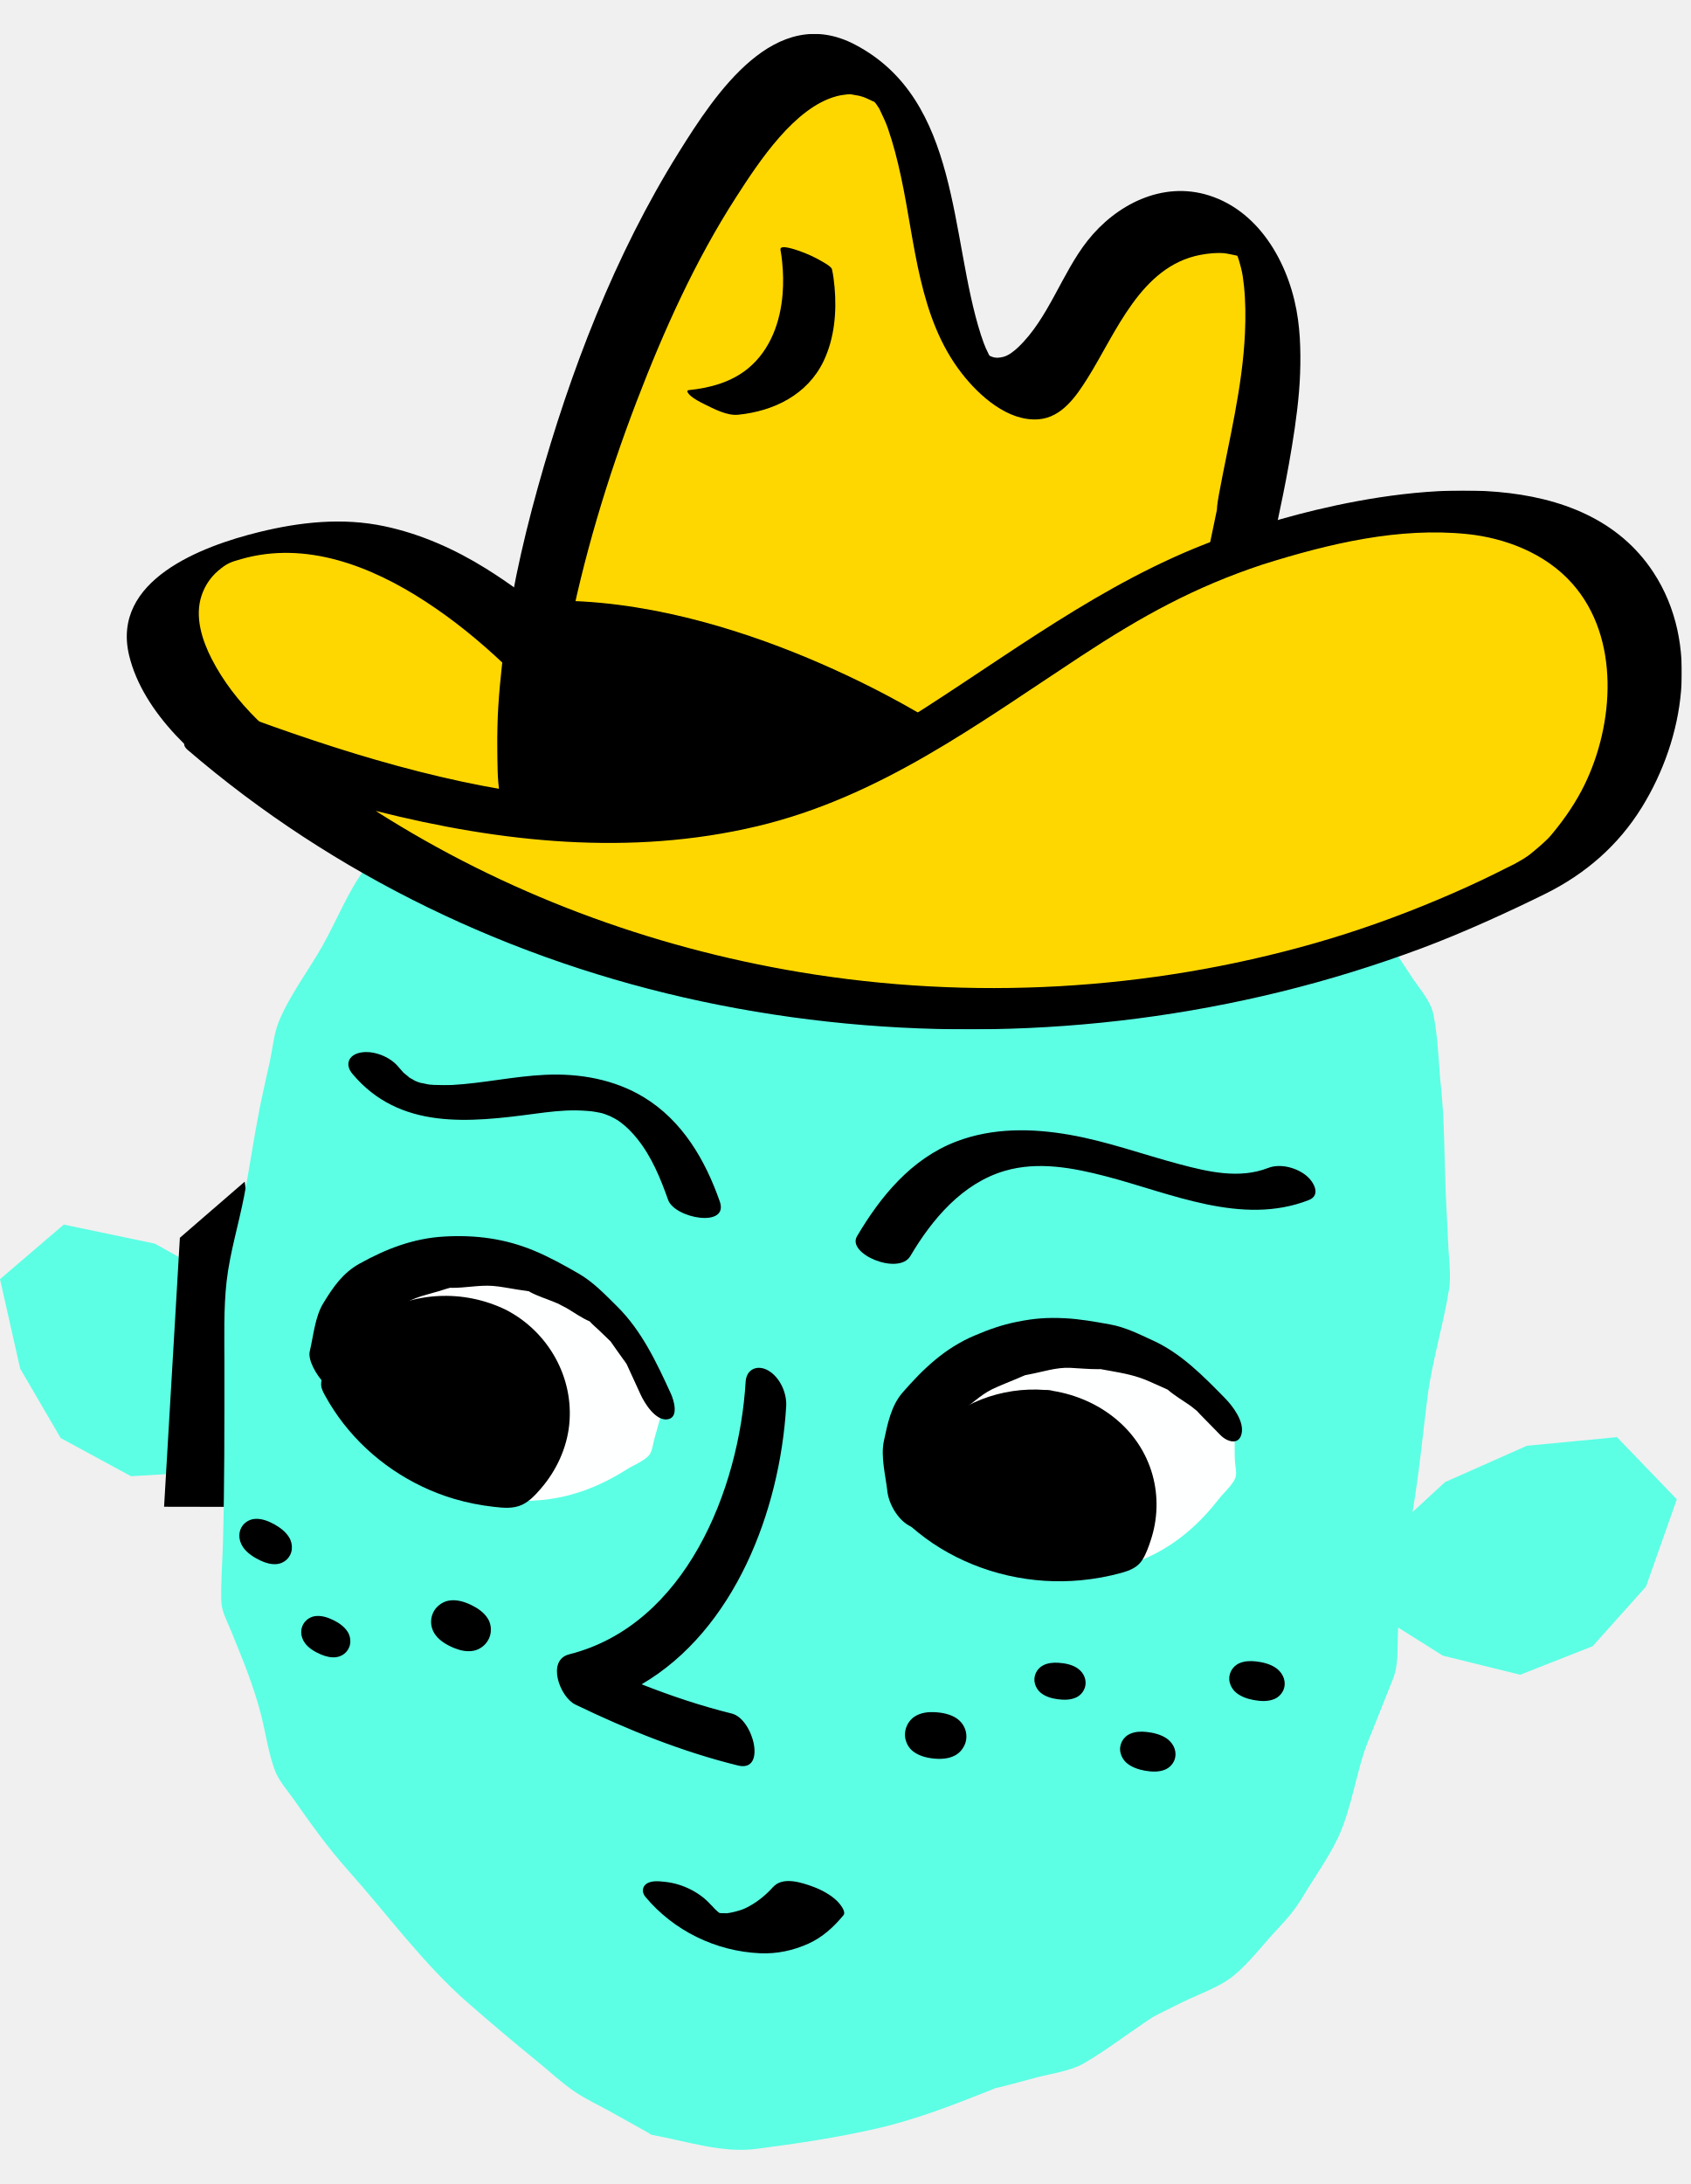
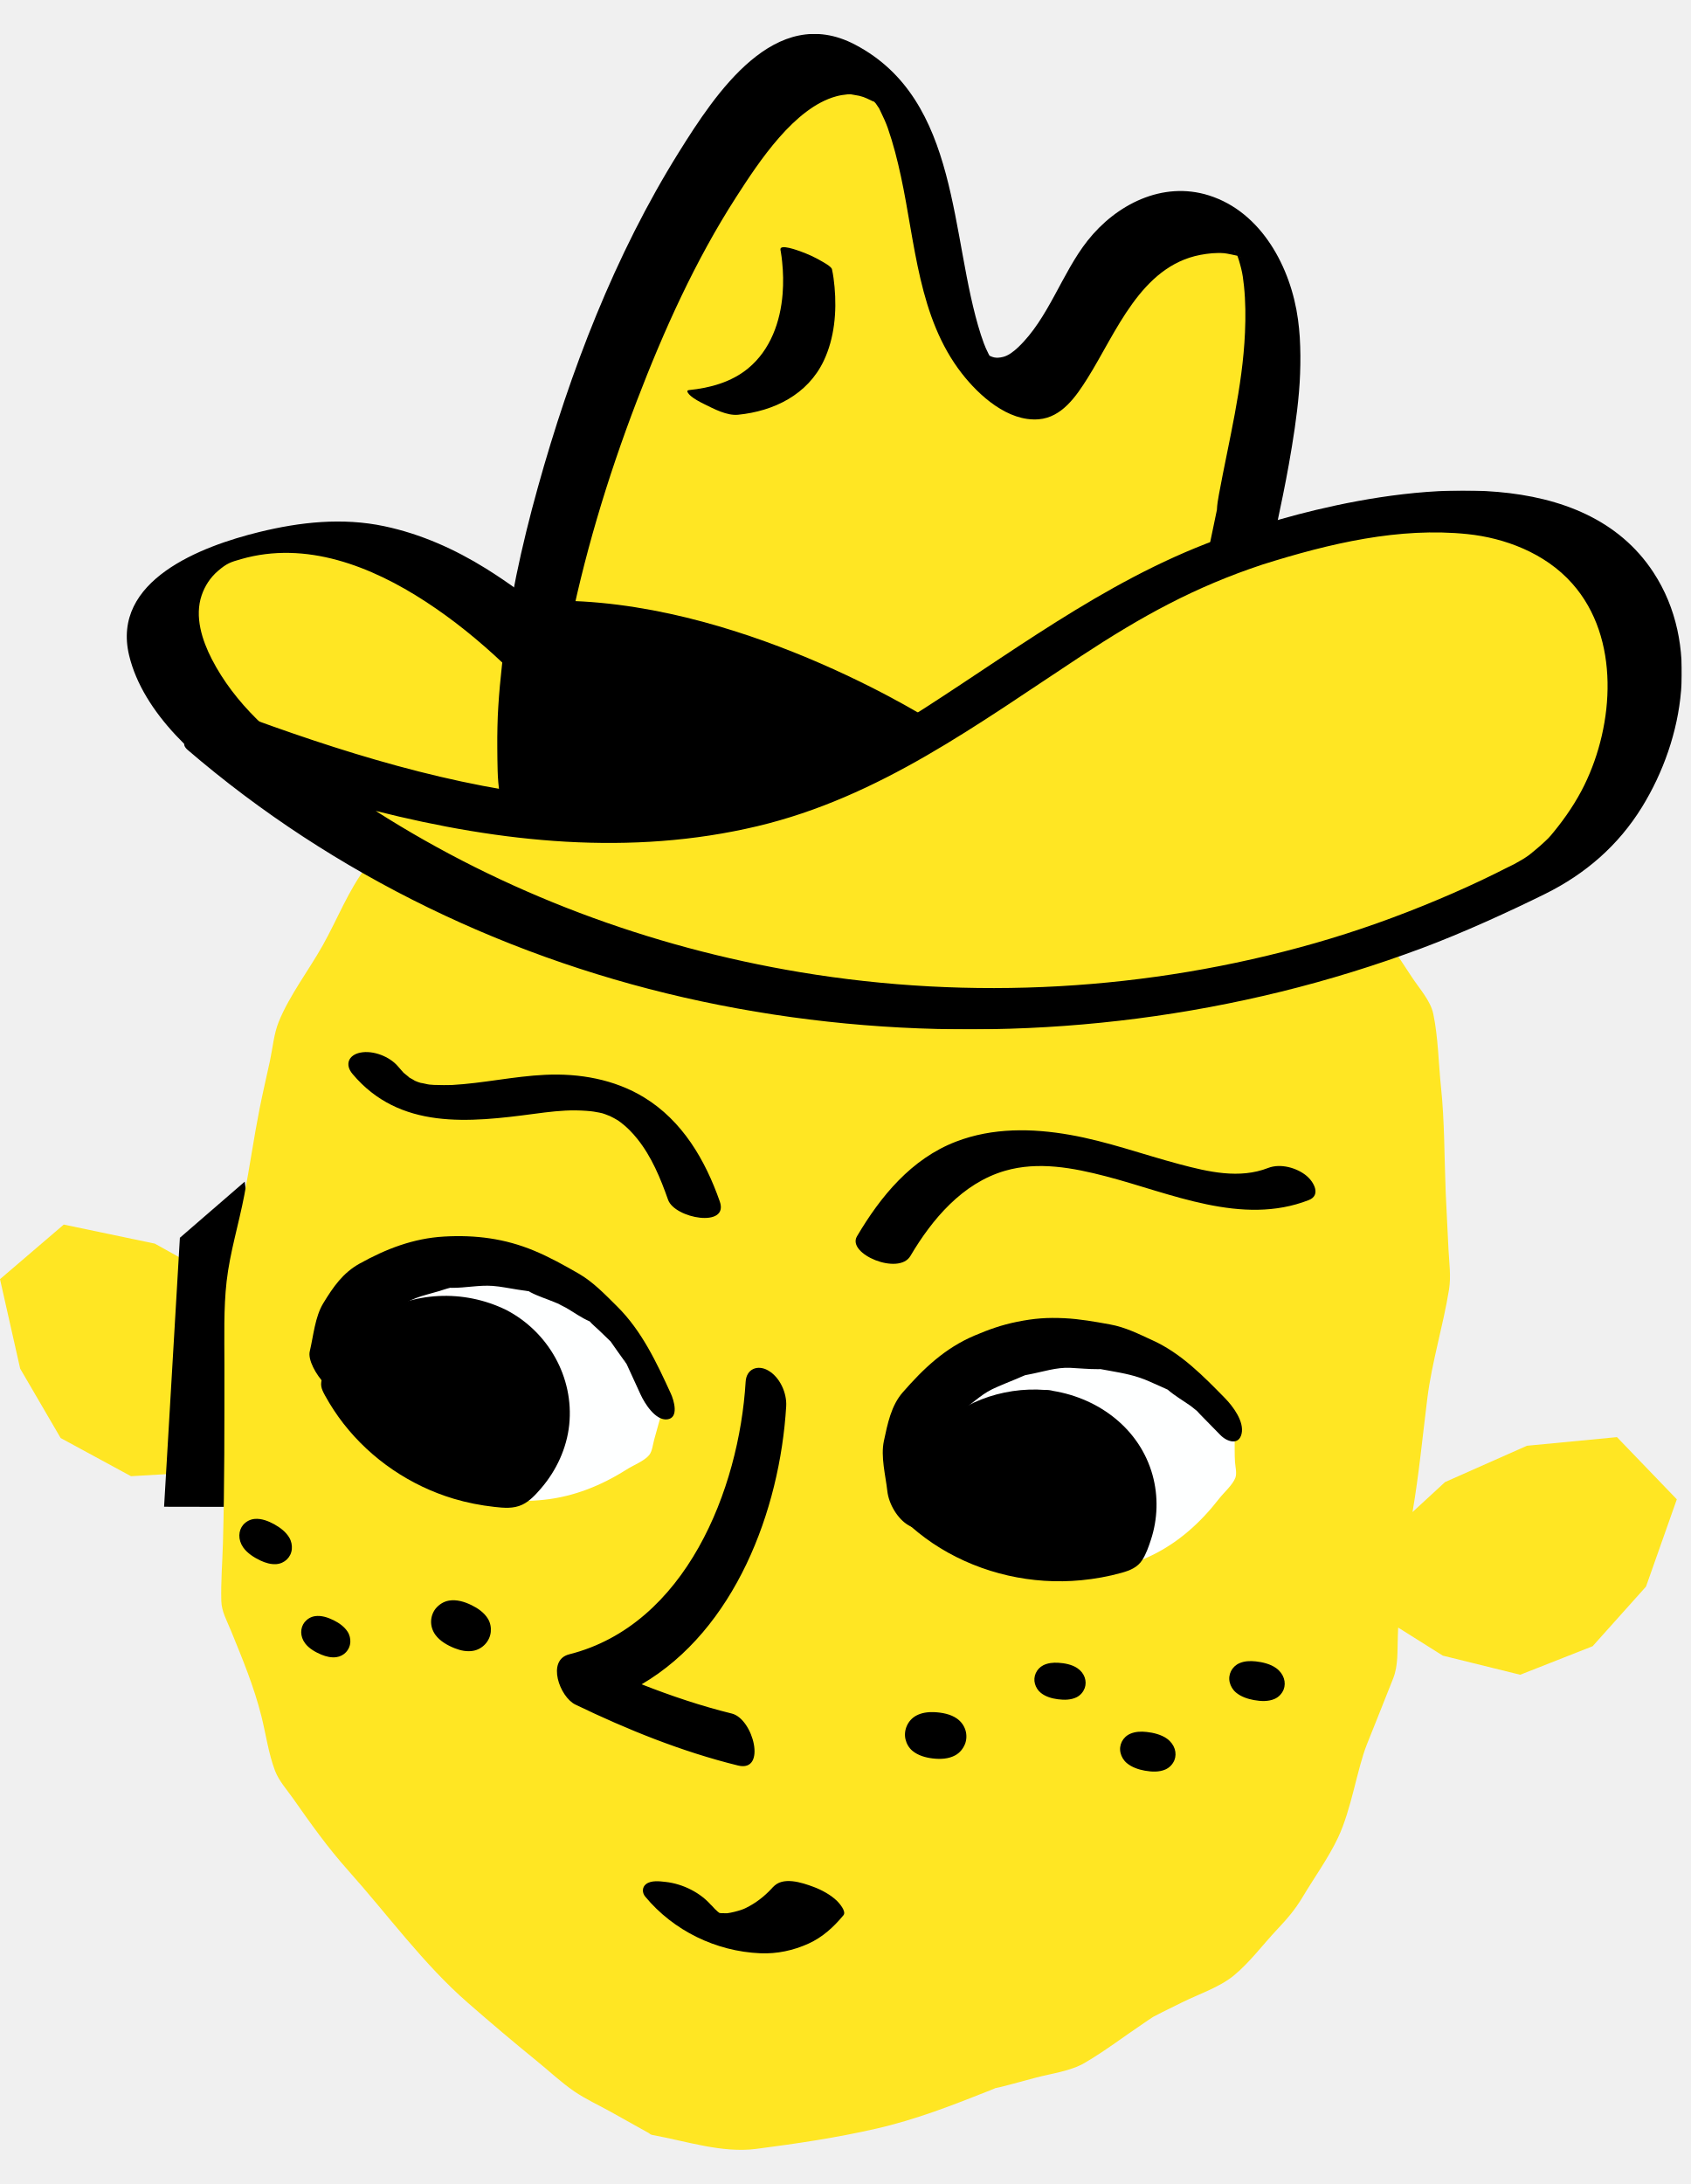
<svg xmlns="http://www.w3.org/2000/svg" height="155" viewBox="0 0 120 155" width="120">
  <mask id="a" fill="#fff">
    <path d="m.793.754h57.022v64.757h-57.022z" fill="#fff" fill-rule="evenodd" />
  </mask>
  <mask id="b" fill="#fff">
    <path d="m.122.817h106.323v38.244h-106.323z" fill="#fff" fill-rule="evenodd" />
  </mask>
  <g fill="none" fill-rule="evenodd">
-     <path d="m0 89.453 1.432 6.35 2.873 4.925 4.995 2.71 5.629-.333 5.154-2.694.185-4.89-3.517-5.385-5.763-3.205-6.461-1.352z" fill="#5cffe4" transform="translate(0 1.33)" />
+     <path d="m0 89.453 1.432 6.35 2.873 4.925 4.995 2.71 5.629-.333 5.154-2.694.185-4.89-3.517-5.385-5.763-3.205-6.461-1.352z" fill="#ffe623" transform="translate(0 1.33)" />
    <g transform="translate(8.624 1.654)">
      <path d="m8.746 82.21c.358 2.146 2.356 23.086 2.356 23.086l-8.079-.015 1.122-19.09z" fill="#000" />
-       <path d="m106.153 100.34-6.392.613-5.81 2.576-2.31 2.129c.455-2.666.714-5.368 1.048-8.05.325-2.612 1.126-5.154 1.544-7.752.151-.933.006-1.905-.04-2.85l-.136-2.774-.045-.923-.018-.403c-.101-2.468-.074-4.956-.333-7.414-.178-1.698-.196-3.507-.544-5.18-.196-.948-.98-1.79-1.51-2.6-1.56-2.38-3.148-4.738-4.755-7.088-.579-.848-.953-1.486-1.807-2.032-1.48-.948-2.944-1.936-4.449-2.848-1.965-1.19-4.44-1.829-6.596-2.621-2.242-.823-4.523-1.796-6.857-2.326-2.683-.608-5.367-1.219-8.052-1.82l-3.607-.809c.289-.77.783-1.788.608-2.487-.249-.988-1.221-2.117-1.727-2.995-.433-.753-.827-1.824-1.46-2.423-.79-.745-2.025-1.265-2.944-1.84-.717-.447-1.735-1.415-2.607-1.519-.843-.1-2.105.747-2.828 1.054-1.156.491-2.463.884-3.554 1.51-.703.402-.872 1.156-1.202 1.88-.604 1.33-1.389 2.68-1.846 4.067-.241.731.044 1.62.276 2.425-1.8.194-3.653.322-5.392.726-.886.206-1.707.885-2.473 1.354-1.11.68-2.223 1.358-3.332 2.04-1.742 1.07-3.687 2.023-5.305 3.268-.69.532-1.247 1.3-1.835 1.94-.822.895-1.76 1.758-2.499 2.723-1.25 1.633-2.062 3.735-3.07 5.531-.998 1.782-2.357 3.543-3.128 5.43-.35.855-.437 1.896-.63 2.795-.247 1.138-.515 2.274-.74 3.414-.4 2.026-.69 4.072-1.077 6.099-.387 2.028-1.023 4.071-1.257 6.122-.221 1.938-.154 3.99-.156 5.943-.002 4.213.013 8.416-.105 12.629-.038 1.363-.154 2.75-.116 4.116.02.749.4 1.405.684 2.102.831 2.04 1.634 3.962 2.167 6.094.313 1.255.503 2.647.965 3.857.273.717.845 1.344 1.286 1.973 1.252 1.786 2.453 3.475 3.904 5.099 2.825 3.16 5.32 6.626 8.518 9.412 1.594 1.388 3.193 2.75 4.836 4.081.89.721 1.756 1.544 2.702 2.19.812.555 1.748.978 2.605 1.458l2.703 1.51c.048.055.124.103.267.129 2.369.43 4.916 1.292 7.322.98 2.894-.374 5.673-.785 8.514-1.434 2.84-.647 5.406-1.655 8.12-2.73.61-.241.097-.08.682-.22.848-.207 1.69-.45 2.536-.672 1.13-.299 2.463-.458 3.482-1.053 1.448-.848 2.81-1.89 4.203-2.826.2-.134.396-.274.599-.402l.048-.03.088-.047c.646-.342 1.31-.655 1.964-.983 1.162-.58 2.643-1.064 3.656-1.892 1.129-.92 2.079-2.205 3.076-3.265.724-.77 1.286-1.412 1.823-2.313.828-1.389 1.833-2.77 2.522-4.232.958-2.033 1.349-4.86 2.045-6.61.621-1.56 1.249-3.117 1.864-4.677.375-.952.289-1.983.333-3.002.01-.202.015-.407.022-.612l3.17 1.993 5.494 1.356 5.139-2.023 3.79-4.233 2.187-6.194z" fill="#5cffe4" />
+       <path d="m106.153 100.34-6.392.613-5.81 2.576-2.31 2.129c.455-2.666.714-5.368 1.048-8.05.325-2.612 1.126-5.154 1.544-7.752.151-.933.006-1.905-.04-2.85l-.136-2.774-.045-.923-.018-.403c-.101-2.468-.074-4.956-.333-7.414-.178-1.698-.196-3.507-.544-5.18-.196-.948-.98-1.79-1.51-2.6-1.56-2.38-3.148-4.738-4.755-7.088-.579-.848-.953-1.486-1.807-2.032-1.48-.948-2.944-1.936-4.449-2.848-1.965-1.19-4.44-1.829-6.596-2.621-2.242-.823-4.523-1.796-6.857-2.326-2.683-.608-5.367-1.219-8.052-1.82l-3.607-.809c.289-.77.783-1.788.608-2.487-.249-.988-1.221-2.117-1.727-2.995-.433-.753-.827-1.824-1.46-2.423-.79-.745-2.025-1.265-2.944-1.84-.717-.447-1.735-1.415-2.607-1.519-.843-.1-2.105.747-2.828 1.054-1.156.491-2.463.884-3.554 1.51-.703.402-.872 1.156-1.202 1.88-.604 1.33-1.389 2.68-1.846 4.067-.241.731.044 1.62.276 2.425-1.8.194-3.653.322-5.392.726-.886.206-1.707.885-2.473 1.354-1.11.68-2.223 1.358-3.332 2.04-1.742 1.07-3.687 2.023-5.305 3.268-.69.532-1.247 1.3-1.835 1.94-.822.895-1.76 1.758-2.499 2.723-1.25 1.633-2.062 3.735-3.07 5.531-.998 1.782-2.357 3.543-3.128 5.43-.35.855-.437 1.896-.63 2.795-.247 1.138-.515 2.274-.74 3.414-.4 2.026-.69 4.072-1.077 6.099-.387 2.028-1.023 4.071-1.257 6.122-.221 1.938-.154 3.99-.156 5.943-.002 4.213.013 8.416-.105 12.629-.038 1.363-.154 2.75-.116 4.116.02.749.4 1.405.684 2.102.831 2.04 1.634 3.962 2.167 6.094.313 1.255.503 2.647.965 3.857.273.717.845 1.344 1.286 1.973 1.252 1.786 2.453 3.475 3.904 5.099 2.825 3.16 5.32 6.626 8.518 9.412 1.594 1.388 3.193 2.75 4.836 4.081.89.721 1.756 1.544 2.702 2.19.812.555 1.748.978 2.605 1.458l2.703 1.51c.048.055.124.103.267.129 2.369.43 4.916 1.292 7.322.98 2.894-.374 5.673-.785 8.514-1.434 2.84-.647 5.406-1.655 8.12-2.73.61-.241.097-.08.682-.22.848-.207 1.69-.45 2.536-.672 1.13-.299 2.463-.458 3.482-1.053 1.448-.848 2.81-1.89 4.203-2.826.2-.134.396-.274.599-.402l.048-.03.088-.047c.646-.342 1.31-.655 1.964-.983 1.162-.58 2.643-1.064 3.656-1.892 1.129-.92 2.079-2.205 3.076-3.265.724-.77 1.286-1.412 1.823-2.313.828-1.389 1.833-2.77 2.522-4.232.958-2.033 1.349-4.86 2.045-6.61.621-1.56 1.249-3.117 1.864-4.677.375-.952.289-1.983.333-3.002.01-.202.015-.407.022-.612l3.17 1.993 5.494 1.356 5.139-2.023 3.79-4.233 2.187-6.194z" fill="#ffe623" />
      <path d="m79.04 102.11c-.077-1.051.104-2.562-.333-3.54-.238-.537-.856-.988-1.256-1.397-.37-.378-.723-.792-1.143-1.112-.961-.732-2.057-1.347-3.15-1.856-.563-.262-1.137-.614-1.733-.782-.634-.177-1.339-.226-1.985-.335-1.125-.191-2.266-.194-3.404-.25-2.03.387-4.116.733-5.882 1.882-1.957 1.274-3.507 2.634-4.91 4.504-.26.346-.464.527-.501.933-.055.615.131 1.345.192 1.957.1 1.04-.004 2.085.733 2.884 1.546 1.67 3.194 2.953 5.268 3.91 3.798 1.751 8.426 1.66 12.217-.187 1.92-.935 3.465-2.346 4.764-4.02.323-.416.968-.98 1.152-1.485.114-.309-.006-.79-.029-1.106" fill="#feffff" />
      <path d="m56.747 103.213c.008-.162.043-.157 0 0m21.588-5.632c-1.527-1.557-3.1-3.174-5.116-4.097-1.015-.465-1.956-.946-3.054-1.143-1.084-.196-2.123-.385-3.223-.44-1.24-.059-2.135.007-3.353.25-1.104.222-2.004.542-3.045.984-2.098.893-3.61 2.334-5.091 4.03-.818.933-1.076 2.231-1.335 3.444-.24 1.123.118 2.433.244 3.567.101.898.718 1.969 1.512 2.426.687.395 1.25.121 1.157-.72l-.163-1.453c-.037-.332-.066-.666-.11-.997-.013-.091-.013-.158-.01-.214.17-.48.275-.999.41-1.488.084-.302.166-.605.251-.905.012-.038.017-.06.024-.088.007.015.021.02.056-.01.436-.357.8-.914 1.169-1.336.187-.215.367-.44.564-.646.014-.014.019-.02.026-.03.03-.014.075-.038.159-.09.833-.513 1.52-1.263 2.404-1.688.572-.276 1.174-.5 1.758-.748.19-.08.38-.17.572-.244.1-.021.2-.04.3-.059.955-.18 1.929-.512 2.905-.464.651.03 1.31.098 1.96.094.103 0 .16 0 .192-.003.217.034.432.078.648.117 1.036.186 1.88.34 2.833.766.372.167.745.336 1.12.5l.163.074c.002 0 0 0 .003.003.498.432 1.1.78 1.64 1.16.074.053.334.275.421.336.102.111.217.234.259.277l1.418 1.447c.47.48 1.303.747 1.501-.082.21-.875-.615-1.964-1.17-2.53" fill="#000" />
      <path d="m73.19 103.04c-.913-3.287-3.795-5.447-7.07-5.982-.086-.023-.175-.044-.265-.054-.092-.011-.19-.015-.29-.012-3.07-.239-6.289.932-8.269 3.338-.966 1.172-1.637 2.574-1.863 4.081-.06.408-.113.853-.069 1.265.055.519.314.692.703 1.03.642.555 1.32 1.062 2.043 1.504 2.974 1.82 6.532 2.62 10.003 2.287.966-.093 1.94-.266 2.876-.528.596-.167 1.143-.384 1.48-.926.267-.428.444-.936.6-1.413.487-1.475.536-3.088.12-4.59" fill="#000" />
      <path d="m38.618 97.21c-.112-.602-.562-1.24-.816-1.795-.21-.459-.399-.887-.695-1.294-.758-1.04-1.545-2.009-2.457-2.91-1.017-1.006-1.906-1.583-3.159-2.289-.971-.547-2.032-.92-3.06-1.347-.032-.012-.047-.004-.07-.007-.009-.002-.018-.01-.027-.011-2.112-.336-4.175-.663-6.292-.164-1.093.257-2.053.526-3.09.947-1.123.457-2.006 1.006-3.025 1.677-.352.231-.467.286-.623.63-.262.576-.337 1.33-.493 1.945-.266 1.054-.615 1.744-.16 2.741.48 1.05.9 2.03 1.59 2.952.71.944 1.384 1.769 2.225 2.594 2.949 2.897 7.417 4.357 11.55 3.905 2.117-.23 4.061-1.016 5.849-2.154.444-.282 1.243-.597 1.585-1.009.225-.268.27-.776.363-1.108l.585-2.105c.108-.388.294-.795.22-1.198" fill="#feffff" />
      <path d="m35.72 94.863.073.157c-.045-.079-.084-.152-.072-.157m3.275 2.392c-1.01-2.202-2.066-4.463-3.815-6.192-.865-.855-1.689-1.73-2.746-2.338-1.044-.6-2.042-1.157-3.152-1.619-2.074-.861-4.152-1.128-6.387-1.001-2.175.125-4.109.873-5.995 1.92-1.186.66-1.868 1.646-2.581 2.818-.588.969-.694 2.308-.956 3.408-.284 1.186 2.256 4.184 2.671 2.447l.365-1.533.197-.82c.017-.079.039-.16.057-.242.006-.008.012-.01.024-.025.35-.448.66-.936.99-1.4.176-.252.344-.513.532-.756l.013-.018c.018-.005.042-.014.077-.03.872-.434 1.679-1.046 2.586-1.395.535-.204 1.11-.334 1.657-.499.267-.08.535-.178.807-.242.016.004.046.007.109.007.962.009 1.938-.208 2.897-.138.586.042 1.178.175 1.759.261l.784.117.03.003c.018.014.047.033.094.06.529.284 1.138.471 1.692.7.211.09.422.177.635.265-.677-.284.056.055.222.15.543.314 1.093.718 1.67.961l.002.001c.195.223.447.426.658.628l.78.752.044.041c.305.457.644.902.953 1.345l.183.258.199.432.8 1.744c.286.624 1.053 1.853 1.887 1.755.855-.102.47-1.365.258-1.825" fill="#000" />
      <path d="m27.3 91.31c-3.049-1.484-6.593-1.298-9.488.48-1.294.797-2.392 1.95-3.11 3.293-.164.307-.298.626-.417.953-.21.576-.12.835.165 1.355.384.697.821 1.364 1.31 1.992 1.975 2.534 4.748 4.41 7.824 5.33.937.28 1.91.47 2.881.578.675.075 1.35.142 1.985-.157.524-.245.968-.733 1.341-1.169 1.082-1.26 1.817-2.842 1.99-4.504.35-3.367-1.495-6.605-4.48-8.151m16.019 28.648c-2.166-.534-4.304-1.252-6.399-2.075 6.599-3.865 9.813-12.303 10.261-19.73.057-.942-.445-2.072-1.29-2.549-.742-.418-1.533-.105-1.588.804-.463 7.65-4.263 17.262-12.521 19.346-1.636.411-.672 3.032.434 3.566 3.687 1.78 7.564 3.346 11.548 4.326 2.049.503 1.087-3.312-.444-3.688m15.981.356c-.448-.319-1.074-.431-1.607-.455-.457-.02-.9.04-1.283.246-.598.322-.916 1.036-.76 1.687.073.302.236.6.495.814.396.327.914.474 1.419.536.562.068 1.136.04 1.612-.218.343-.186.577-.494.71-.837.216-.618.023-1.34-.586-1.773m8.548-3.577c-.382-.26-.906-.357-1.35-.383-.38-.023-.748.017-1.063.174-.491.246-.742.806-.597 1.321.068.24.209.479.43.651.336.264.772.388 1.193.443.47.063.948.05 1.34-.146.28-.144.47-.382.572-.653.168-.484-.009-1.057-.525-1.407m6.369 5.009c-.406-.295-.97-.43-1.451-.482-.412-.046-.812-.024-1.158.126-.542.234-.832.813-.693 1.368.063.259.21.519.444.716.355.298.821.454 1.276.537.51.092 1.027.106 1.458-.082.31-.136.523-.378.643-.659.199-.505.028-1.123-.52-1.524m7.75-5.007c-.404-.296-.968-.43-1.45-.483-.413-.046-.813-.023-1.159.126-.542.235-.832.814-.693 1.369.065.259.21.518.444.715.356.298.823.454 1.278.536.508.093 1.026.107 1.457-.08.31-.136.523-.379.644-.66.198-.505.027-1.122-.521-1.523m-59.688-2.369c.322.448.876.757 1.373.953.426.169.863.256 1.292.185.673-.11 1.205-.683 1.268-1.348.03-.31-.028-.644-.204-.932-.267-.437-.71-.744-1.166-.966-.511-.248-1.062-.41-1.597-.32-.385.065-.706.28-.943.562-.404.513-.458 1.26-.023 1.866m-9.245.606c.276.368.74.63 1.15.8.355.146.714.227 1.063.18.547-.072.963-.52.995-1.055.013-.249-.043-.52-.196-.755-.233-.36-.604-.617-.983-.807-.426-.21-.882-.355-1.315-.295-.313.043-.568.207-.753.43-.316.402-.336 1.003.04 1.502m-4.396-6.808c.287.41.777.72 1.215.927.375.177.76.286 1.136.258.59-.045 1.051-.498 1.1-1.07.024-.265-.03-.558-.187-.82-.238-.398-.63-.696-1.034-.923-.45-.252-.935-.434-1.403-.396-.339.027-.62.187-.824.414-.351.412-.39 1.053-.003 1.61m42.155 25.094c-.436-.43-1.09-.786-1.656-.997-.84-.313-2.231-.782-2.908.034l.104-.127c-.503.581-1.088 1.08-1.762 1.452-.081.044-.162.086-.245.127l-.138.065-.15.057c-.087.03-.174.06-.263.085-.178.053-.359.096-.54.132-.083.015-.165.027-.247.04h-.051c-.129.003-.27-.006-.406-.005-.04-.014-.069-.017-.086-.015l-.022-.014-.106-.082c-.067-.059-.132-.12-.196-.182-.091-.088-.497-.555-.21-.209-.787-.947-2.063-1.58-3.288-1.716-.43-.049-1.024-.126-1.392.156-.286.219-.285.613-.057.887 2.007 2.42 5.02 3.887 8.165 4.021 1.19.051 2.344-.197 3.423-.685 1.01-.46 1.78-1.169 2.482-2.013.23-.278-.323-.884-.45-1.011m30.599-52.026c-2.041.797-4.251.278-6.29-.264-2.592-.689-5.126-1.617-7.776-2.084-2.698-.474-5.497-.518-8.09.479-3.17 1.218-5.356 3.88-7.034 6.725-.736 1.247 2.966 2.797 3.794 1.391 1.54-2.607 3.692-5.166 6.711-6.044 2.362-.688 4.841-.214 7.165.39 4.604 1.195 9.652 3.543 14.402 1.687.887-.346.353-1.291-.145-1.71-.694-.585-1.866-.91-2.737-.57m-64.999-6.674c3.345 3.989 8.293 3.448 12.907 2.832 1.026-.137 1.96-.25 2.918-.243.485.003 1.093.05 1.296.086.683.12.597.1 1.107.3.133.057.125.05-.027-.02.124.057.244.12.365.186.3.167.282.158.474.301.45.338.827.73 1.178 1.167 1.014 1.263 1.649 2.804 2.182 4.32.47 1.337 4.34 2.025 3.672.123-1.036-2.951-2.65-5.725-5.382-7.39-2.101-1.28-4.584-1.713-7.015-1.598-2.224.105-4.402.601-6.622.724-.2.012-.893.009-1.28-.007-.123-.008-.247-.017-.37-.03.187.024.169.02-.055-.012-.083-.015-.82-.187-.367-.056-.23-.067-.462-.149-.68-.248.423.192-.25-.16-.323-.207.269.18-.3-.261-.351-.31.008.007-.304-.34-.39-.444-.591-.705-1.771-1.168-2.683-.984-.828.167-1.118.839-.554 1.51" fill="#000" />
-       <path d="m39.194 56.21s-13.514-21.897-27.872-19.59c-15.688 2.519-5.62 13.646.065 17.003" fill="gold" />
+       <path d="m39.194 56.21s-13.514-21.897-27.872-19.59c-15.688 2.519-5.62 13.646.065 17.003" fill="#ffe623" />
      <path d="m41.753 55.366c-3.967-6.411-9.465-12.671-15.882-16.669-2.225-1.385-4.64-2.46-7.21-3.004-2.967-.629-5.983-.302-8.902.416-4.071 1.001-10.506 3.415-9.215 8.763.985 4.083 4.968 7.677 8.438 9.754.837.501 2.52-.207 3.313-.54.273-.114 2.23-1.03 1.498-1.468-2.964-1.774-5.784-4.388-7.377-7.483-.7-1.357-1.238-3.028-.727-4.537.228-.672.615-1.263 1.151-1.726.655-.564.924-.636 1.648-.844 4.603-1.326 9.245.502 13.093 3.01 3.944 2.57 7.325 5.955 10.317 9.565 1.698 2.047 3.335 4.188 4.737 6.452.714 1.155 5.52-1.04 5.118-1.69" fill="#000" />
-       <path d="m79.685 36.212c-.189-1.485 6.251-21.73-2.848-22.084-9.1-.354-9.16 14.527-14.813 11.349-5.934-3.337-2.361-21.315-11.276-22.597-8.916-1.283-24.605 37.03-21.81 54.019l10.374 6.436 35.091-1.74z" fill="gold" />
+       <path d="m79.685 36.212c-.189-1.485 6.251-21.73-2.848-22.084-9.1-.354-9.16 14.527-14.813 11.349-5.934-3.337-2.361-21.315-11.276-22.597-8.916-1.283-24.605 37.03-21.81 54.019l10.374 6.436 35.091-1.74z" fill="#ffe623" />
      <path d="m53.442 5.581-.08-.036c.006.005.027.013.08.036" fill="#000" />
    </g>
    <path d="m47.282 56.64-.58 2.787c-10.125.502-20.248 1.005-30.373 1.505-1.283.065-2.568.128-3.85.192l-7.704-4.779c-.356-4.2.21-8.483 1.003-12.592 1.116-5.782 2.824-11.457 4.93-16.954 1.915-4.994 4.147-9.959 7.05-14.465 1.625-2.524 4.141-6.352 7.112-7.154.263-.072.522-.11.793-.137.033-.003.16-.004.226-.006.086.02.512.087.613.11.446.109.6.228.988.399-.009-.007.013-.001.045.007.01.011.022.016.035.028l.01.005-.01-.005c.043.041.08.084.105.115l.022.033c.061.094.083.126.09.134h.001c.213.359-.073-.212.19.323.247.502.42.896.545 1.25.39 1.117.68 2.265.93 3.422 1.024 4.724 1.235 10.021 4.32 13.985 1.23 1.583 3.278 3.434 5.456 3.26 1.649-.131 2.668-1.638 3.466-2.907 2.035-3.234 3.774-7.948 8.01-8.76.547-.104 1.136-.166 1.694-.12.197.015.836.16.915.176.008.002.016.01.025.014.034.09.068.18.094.272.058.2.119.398.168.601.106.428.151.763.205 1.274.113 1.09.119 2.19.071 3.285-.17 3.907-1.144 7.673-1.85 11.5-.063.348-.13.724-.143 1.09zm-11.499-32.955h-.001c.237.275.118.146.001 0m17.385-7.477c.013.019.025.035.04.059-.168-.186-.118-.14-.04-.059m.306.365c.052.032.105.064.16.076-.007 0-.24-.097-.16-.076m4.164 4.439c-.496-3.66-2.577-7.62-6.327-8.799-3.3-1.038-6.587.652-8.612 3.218-1.831 2.321-2.769 5.513-4.917 7.556-.348.329-.712.601-1.078.69-.517.127-.741.014-.96-.085l-.073-.133-.001-.004c-.063-.13-.125-.258-.186-.388-.065-.14-.21-.516-.352-.955-2.227-6.921-1.429-16.667-8.938-20.601-5.675-2.972-9.905 3.48-12.493 7.623-4.555 7.289-7.724 15.56-10.023 23.815-1.15 4.129-2.07 8.34-2.543 12.603-.217 1.948-.363 3.907-.34 5.868.023 2.08-.014 4.556 1.384 6.223.784.931 1.866 1.479 2.883 2.11l4.436 2.752 3.655 2.267c.63.391 1.227.75 1.987.739 5.308-.082 10.637-.529 15.94-.79l17.864-.887 1.021-.05c.24-.033.397-.166.472-.395l4.624-22.221.653-3.144c.037-.107.055-.236.041-.405l-.004-.062c.017-.121.037-.243.058-.364.097-.513.204-1.024.312-1.535.305-1.449.611-2.897.869-4.354.591-3.347 1.109-6.896.648-10.292" fill="#000" mask="url(#a)" transform="translate(34.496 1.654)" />
    <path d="m73.459 55.052-1.383 6.647-33.279 1.648-10.282-6.057c1.243-4.087 1.257-9.443 2.618-15.312 13.432.295 26.651 8.828 26.651 8.828z" fill="#000" transform="translate(8.624 1.654)" />
    <path d="m73.459 55.052-1.383 6.647-33.279 1.648-10.282-6.057c1.243-4.087 1.257-9.443 2.618-15.312 13.432.295 26.651 8.828 26.651 8.828z" stroke="#000" transform="translate(8.624 1.654)" />
-     <path d="m80.254 37.222c35.197-11.338 31.249 18.41 19.592 23.56-29.028 14.848-67.332 11.754-92.732-10.209 46.101 16.904 49.404-5.705 73.14-13.352" fill="gold" transform="translate(8.624 1.654)" />
+     <path d="m80.254 37.222c35.197-11.338 31.249 18.41 19.592 23.56-29.028 14.848-67.332 11.754-92.732-10.209 46.101 16.904 49.404-5.705 73.14-13.352" fill="#ffe623" transform="translate(8.624 1.654)" />
    <path d="m99.54 21.7c-.587 1.199-1.333 2.303-2.176 3.335-.335.411-.374.459-.99 1.012-.232.209-.48.4-.719.6-.01.009-.06.047-.113.085-.097.066-.258.176-.288.194-.24.147-.484.283-.73.42h-.002c-.438.21-.867.433-1.3.648-1.348.668-2.723 1.286-4.11 1.869-2.84 1.194-5.744 2.233-8.707 3.079-11.833 3.38-24.413 4.084-36.551 2.06-10.695-1.783-21.01-5.632-30.122-11.445 8.894 2.247 18.11 3.219 27.078 1.088 8.698-2.065 15.649-7.254 22.976-12.065 4.367-2.867 8.072-4.91 12.903-6.511 4.788-1.506 9.7-2.66 14.546-2.157 2.593.27 5.489 1.318 7.43 3.507 3.443 3.875 2.953 10.035.874 14.281m4.895-15.064c-4.94-7.555-16.526-6.21-23.96-4.44-1.639.391-3.257.859-4.861 1.37-.108.034-.235.077-.372.125l-.312.096c-8.269 2.69-15.02 7.834-22.235 12.478-1.674 1.077-3.384 2.102-5.154 3.012l-.49.247-.403.193c-.473.22-.948.432-1.428.634-.452.19-.906.371-1.365.544-.252.094-.503.185-.755.274-.138.048-.629.212-.684.232-1.82.572-3.984 1.027-5.926 1.25-2.576.296-4.752.312-7.423.14-8.28-.536-16.419-2.957-24.173-5.786-1.105-.404-2.353-.253-3.399.278-.504.256-1.945 1.226-1.125 1.93 10.421 8.962 23.076 15.007 36.503 17.863 13.513 2.874 27.691 2.61 41.104-.685 3.393-.833 6.743-1.871 10.017-3.092 2.933-1.094 6.285-2.633 8.757-3.856 2.845-1.408 5.183-3.429 6.86-6.146 3.024-4.9 4.12-11.62.824-16.661" fill="#000" mask="url(#b)" transform="translate(12.936 33.994)" />
    <path d="m57.255 50.518s-12.782-8.252-25.77-8.535" stroke="#000" stroke-width="2" transform="translate(8.624 1.654)" />
    <path d="m46.778 16.082c-.04-.184.01.05.026.155.039.226.068.455.09.684.079.749.093 1.505.036 2.257-.153 1.998-.865 4.006-2.452 5.313-1.181.975-2.702 1.39-4.202 1.54-.263.027.026.316.067.355.277.265.7.481 1.036.647.678.333 1.598.827 2.387.748 2.55-.254 4.94-1.431 6.079-3.824.767-1.615.929-3.481.77-5.244-.038-.422-.092-.844-.183-1.258-.043-.2-.642-.516-.758-.584-.443-.258-.932-.484-1.412-.659-.214-.079-1.585-.598-1.484-.13" fill="#000" transform="translate(8.624 1.654)" />
  </g>
</svg>
